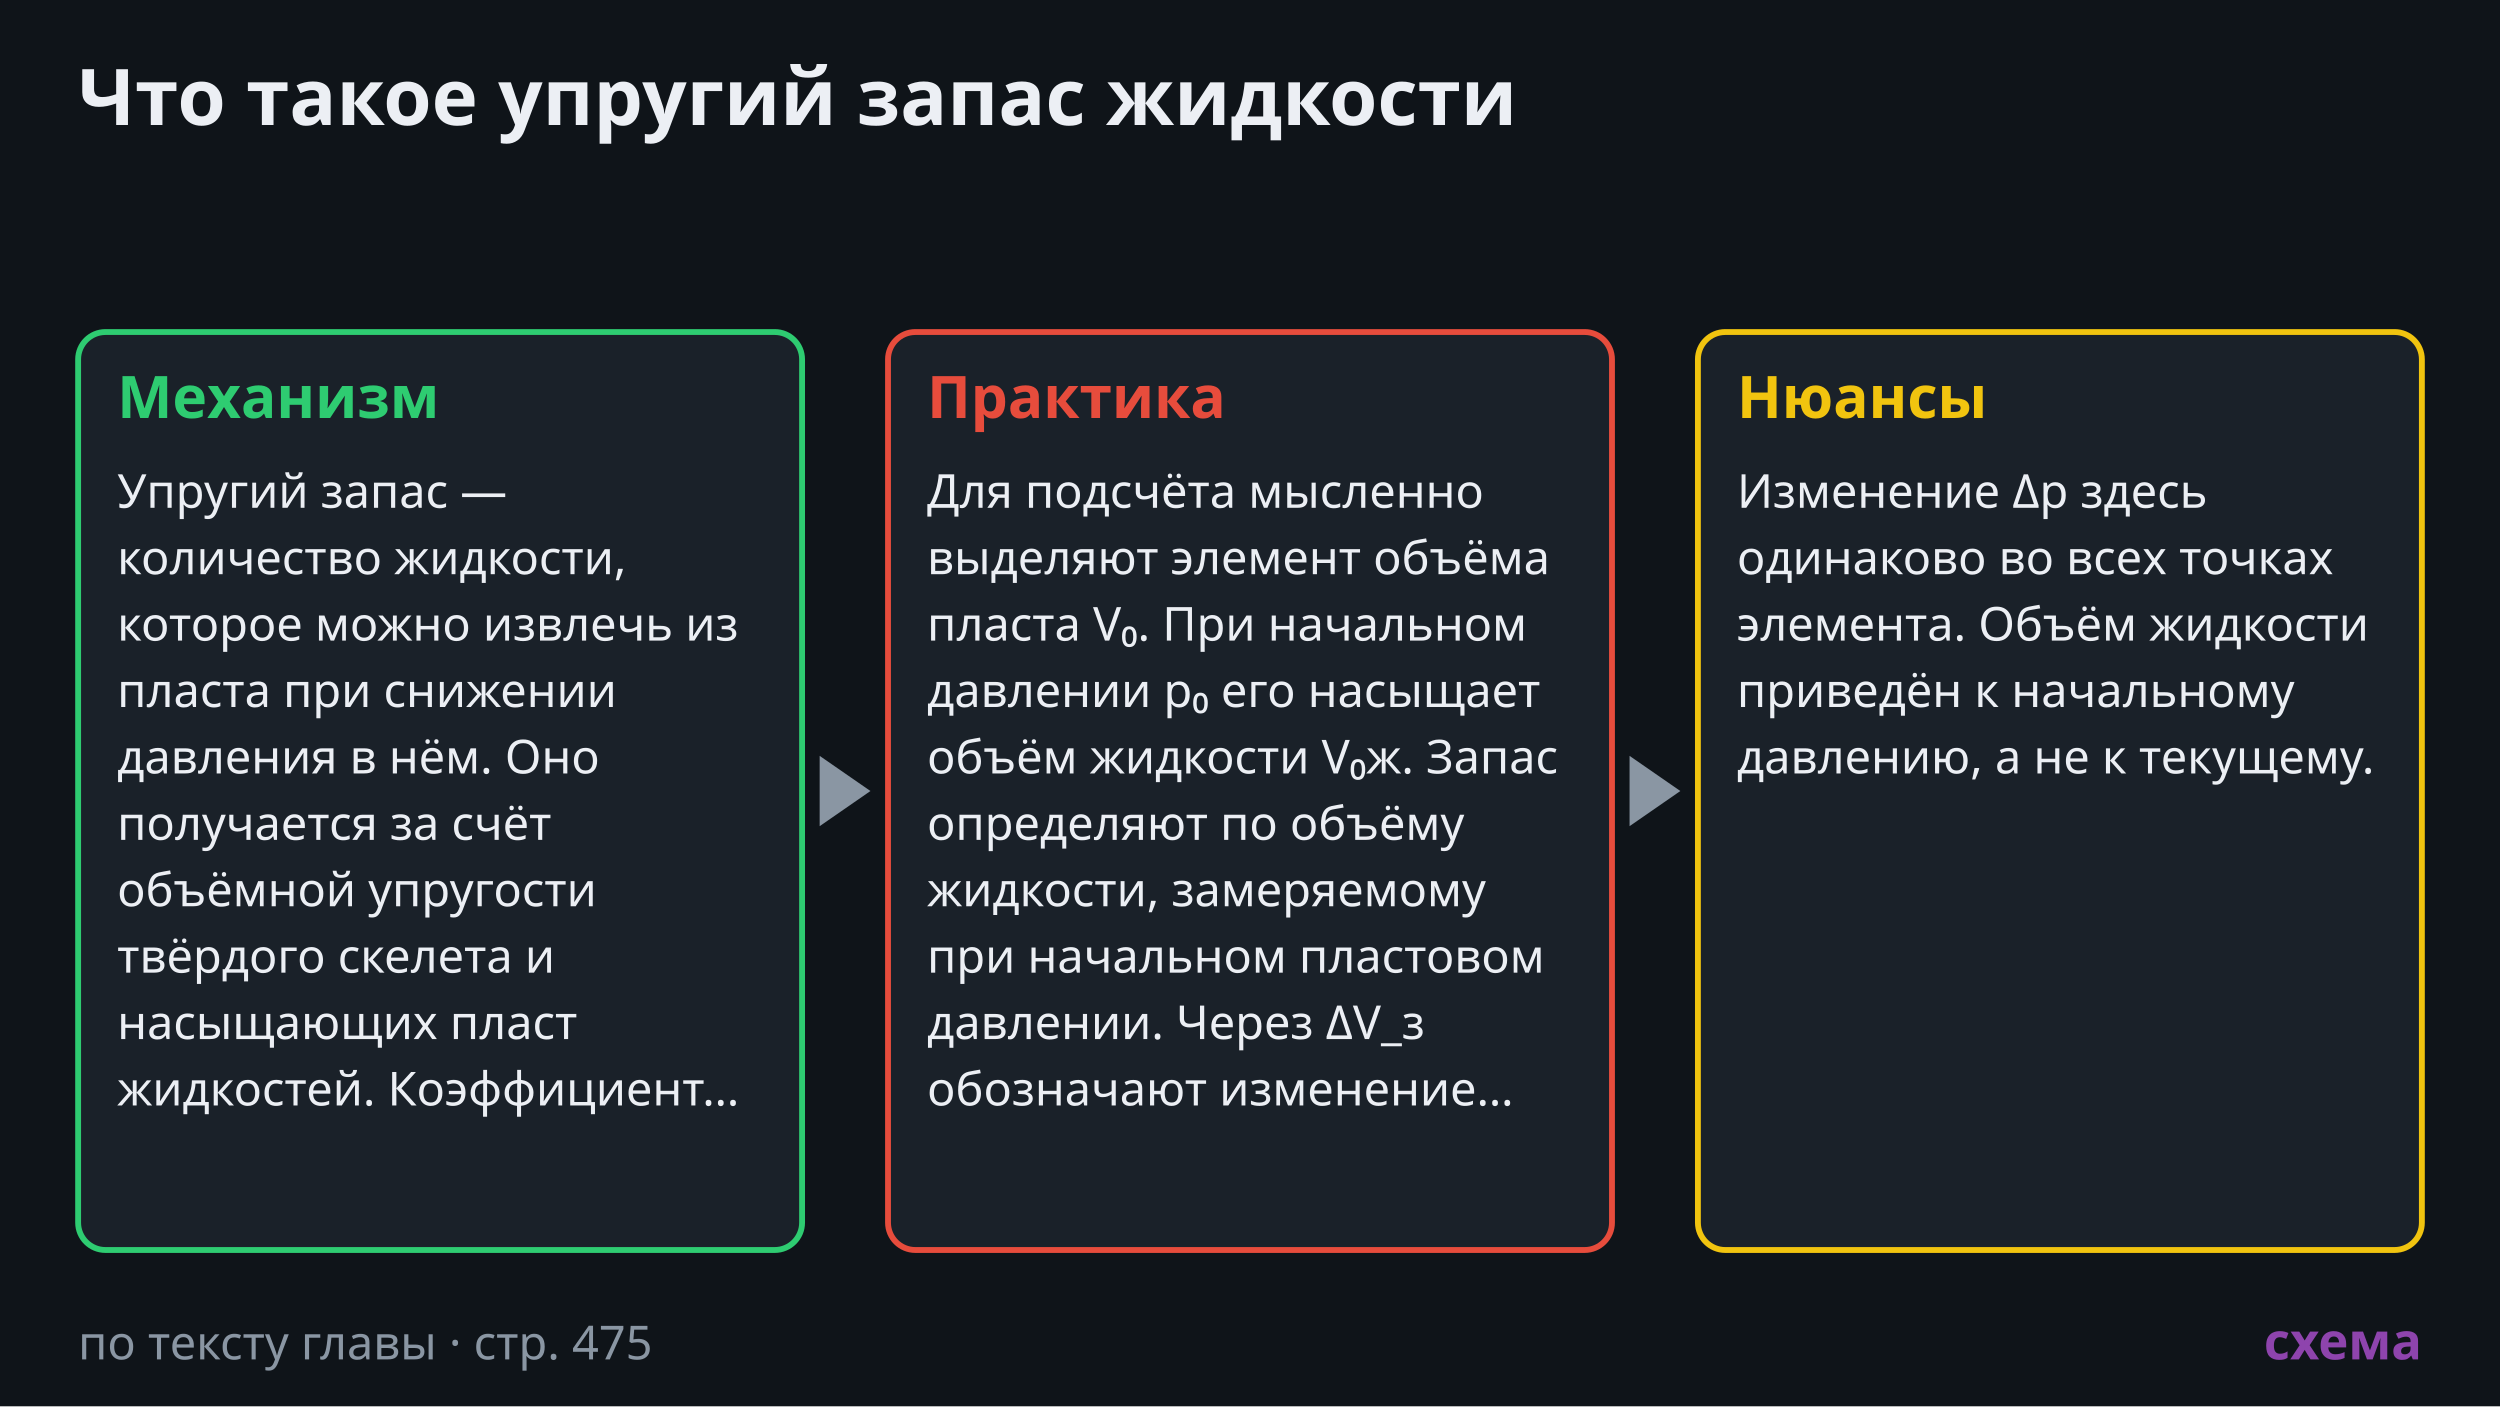
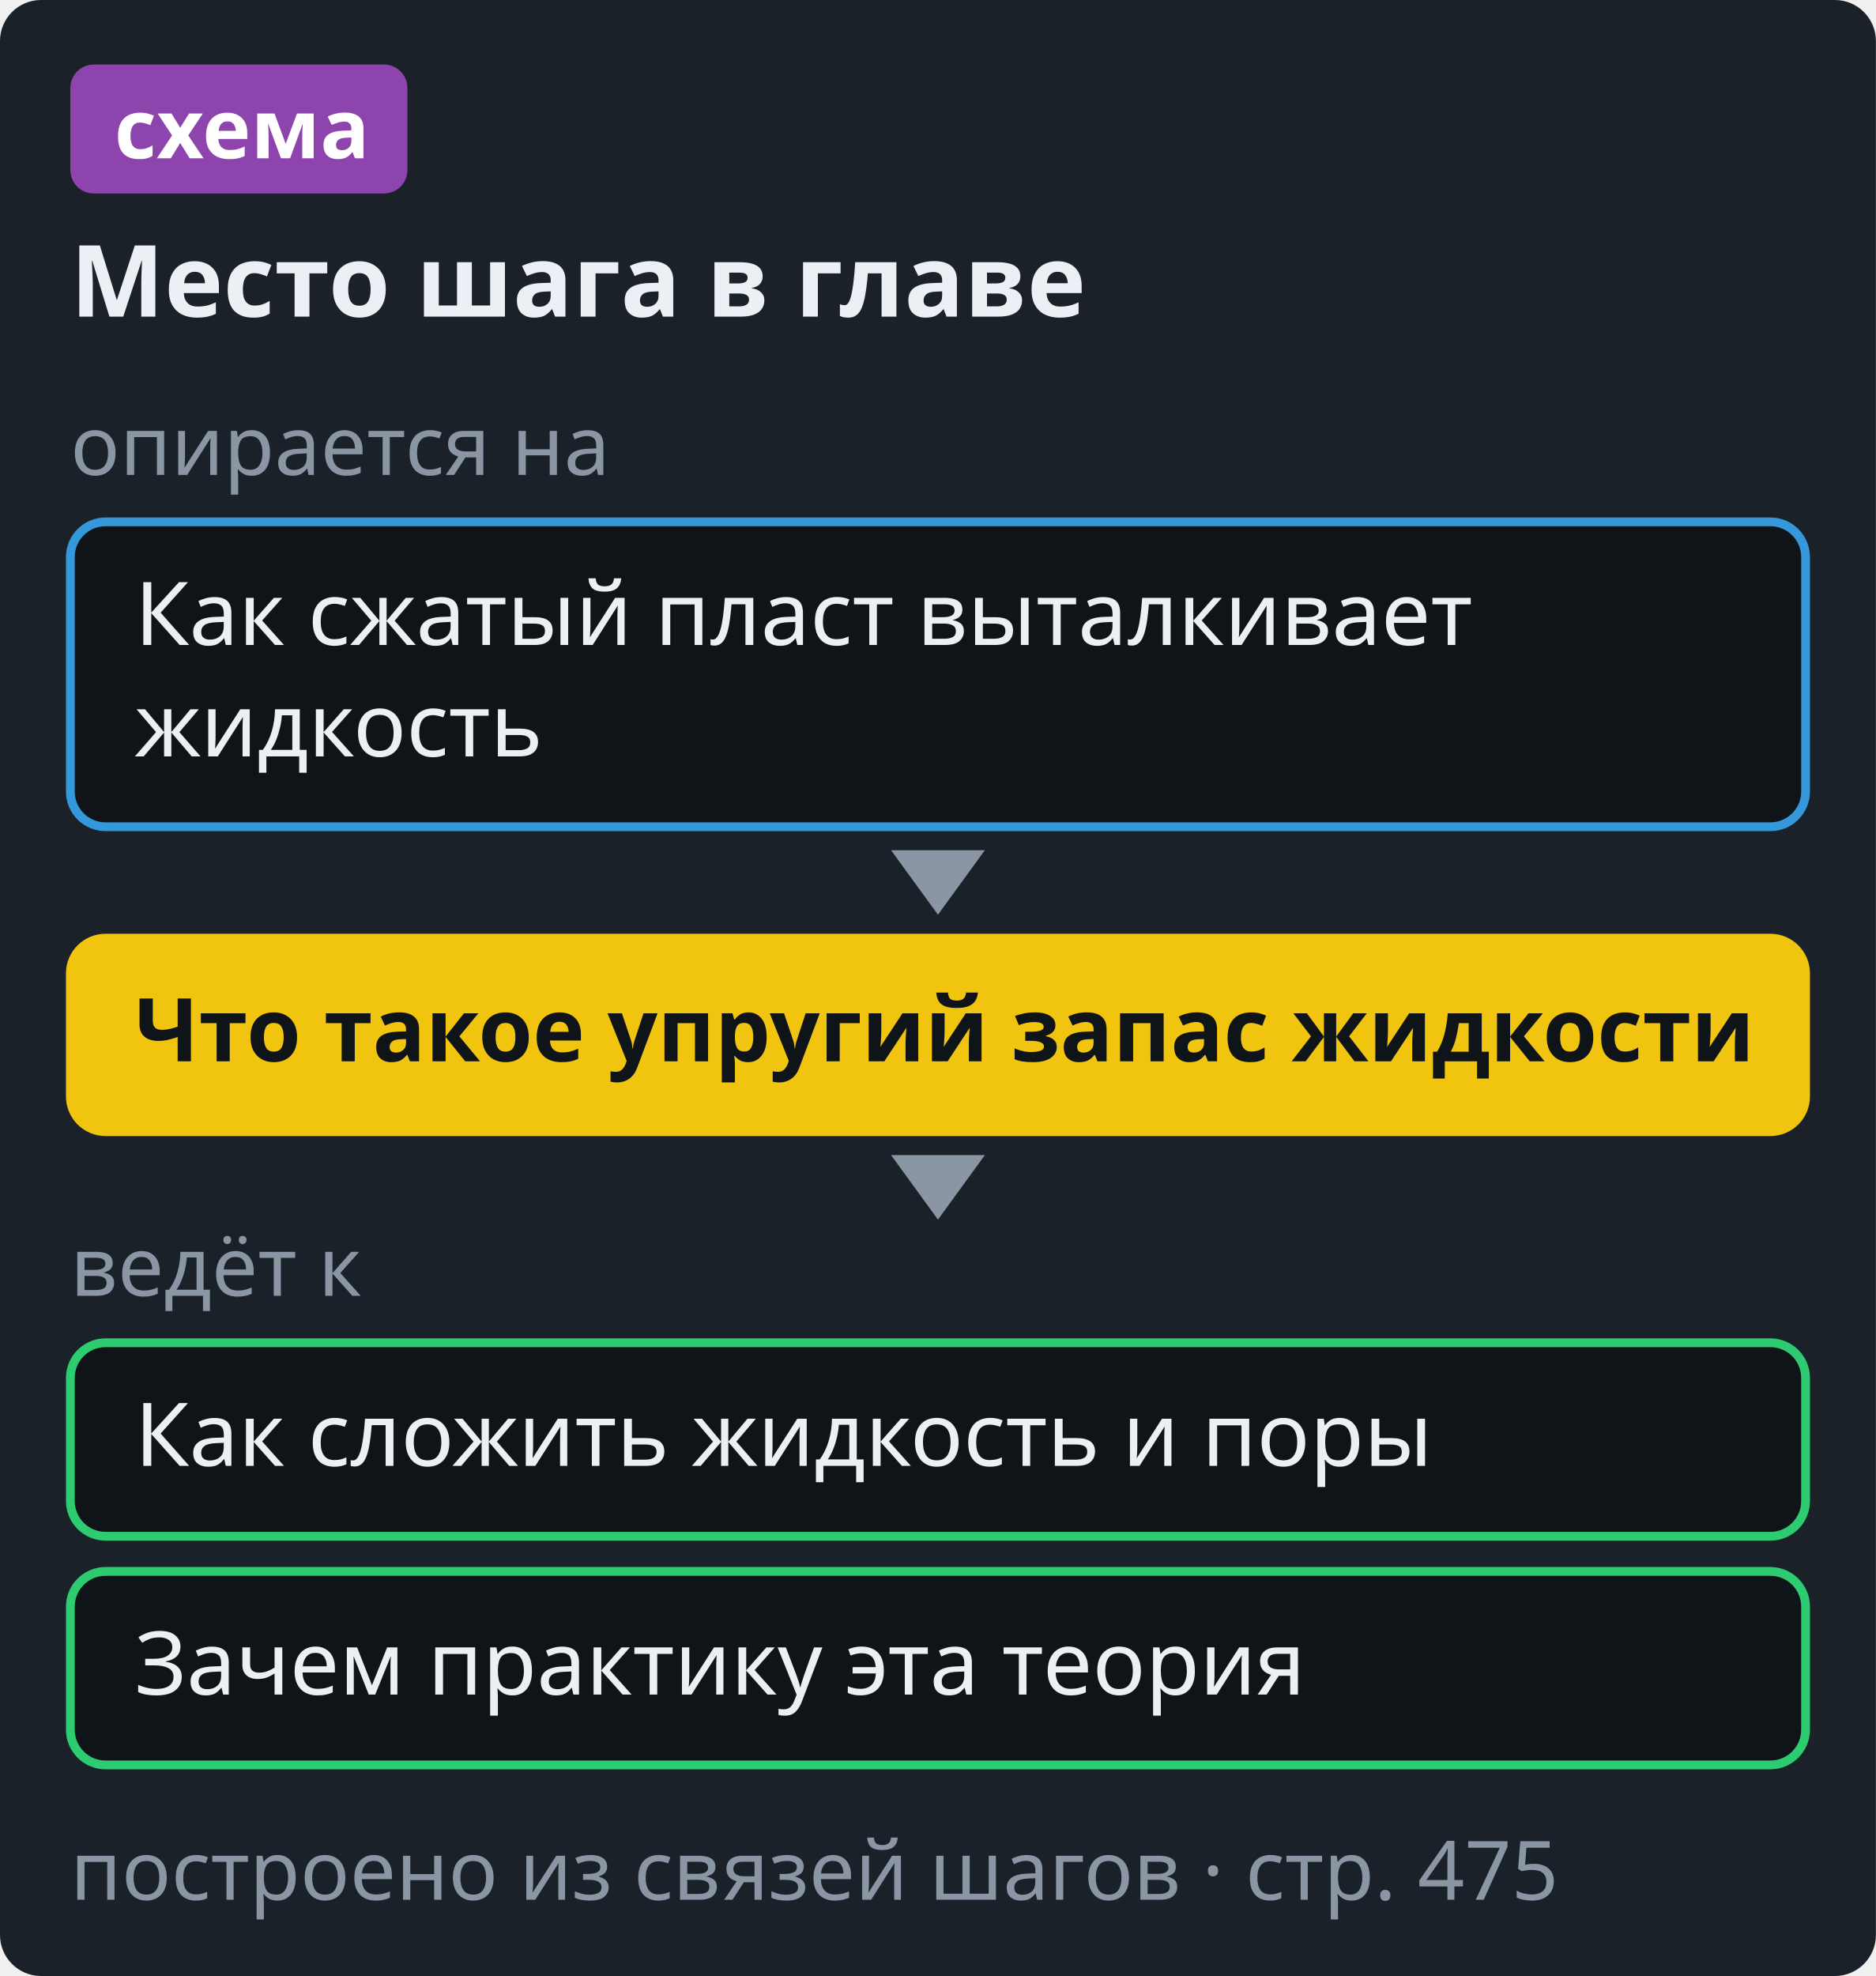
- <svg xmlns="http://www.w3.org/2000/svg" viewBox="0 0 1280 720" width="1280" height="720" style="max-width:100%;height:auto">
-   <rect width="1280" height="720" fill="#0F1419" />
-   <text x="40" y="64" font-family="Segoe UI" font-size="40" font-weight="700" fill="#ECEFF4">Что такое упругий запас жидкости</text>
-   <text x="1240" y="696" text-anchor="end" font-family="Segoe UI" font-size="26" font-weight="700" fill="#8E44AD">схема</text>
-   <rect x="40.0" y="170" width="370.667" height="470" rx="14" fill="#1A2129" stroke="#2ECC71" stroke-width="3" />
-   <text x="60.0" y="214" font-family="Segoe UI" font-size="30" font-weight="700" fill="#2ECC71">Механизм</text>
-   <text x="60.0" y="260" font-family="Segoe UI" font-size="24" fill="#ECEFF4">Упругий запас —</text>
-   <text x="60.0" y="294" font-family="Segoe UI" font-size="24" fill="#ECEFF4">количество жидкости,</text>
-   <text x="60.0" y="328" font-family="Segoe UI" font-size="24" fill="#ECEFF4">которое можно извлечь из</text>
-   <text x="60.0" y="362" font-family="Segoe UI" font-size="24" fill="#ECEFF4">пласта при снижении</text>
-   <text x="60.0" y="396" font-family="Segoe UI" font-size="24" fill="#ECEFF4">давления в нём. Оно</text>
-   <text x="60.0" y="430" font-family="Segoe UI" font-size="24" fill="#ECEFF4">получается за счёт</text>
-   <text x="60.0" y="464" font-family="Segoe UI" font-size="24" fill="#ECEFF4">объёмной упругости</text>
-   <text x="60.0" y="498" font-family="Segoe UI" font-size="24" fill="#ECEFF4">твёрдого скелета и</text>
-   <text x="60.0" y="532" font-family="Segoe UI" font-size="24" fill="#ECEFF4">насыщающих пласт</text>
-   <text x="60.0" y="566" font-family="Segoe UI" font-size="24" fill="#ECEFF4">жидкостей. Коэффициент…</text>
-   <polygon points="419.667,387 445.667,405 419.667,423" fill="#8A96A3" />
-   <rect x="454.667" y="170" width="370.667" height="470" rx="14" fill="#1A2129" stroke="#E74C3C" stroke-width="3" />
-   <text x="474.667" y="214" font-family="Segoe UI" font-size="30" font-weight="700" fill="#E74C3C">Практика</text>
-   <text x="474.667" y="260" font-family="Segoe UI" font-size="24" fill="#ECEFF4">Для подсчёта мысленно</text>
-   <text x="474.667" y="294" font-family="Segoe UI" font-size="24" fill="#ECEFF4">выделяют элемент объёма</text>
-   <text x="474.667" y="328" font-family="Segoe UI" font-size="24" fill="#ECEFF4">пласта V₀. При начальном</text>
-   <text x="474.667" y="362" font-family="Segoe UI" font-size="24" fill="#ECEFF4">давлении p₀ его насыщает</text>
-   <text x="474.667" y="396" font-family="Segoe UI" font-size="24" fill="#ECEFF4">объём жидкости V₀ж. Запас</text>
-   <text x="474.667" y="430" font-family="Segoe UI" font-size="24" fill="#ECEFF4">определяют по объёму</text>
-   <text x="474.667" y="464" font-family="Segoe UI" font-size="24" fill="#ECEFF4">жидкости, замеряемому</text>
-   <text x="474.667" y="498" font-family="Segoe UI" font-size="24" fill="#ECEFF4">при начальном пластовом</text>
-   <text x="474.667" y="532" font-family="Segoe UI" font-size="24" fill="#ECEFF4">давлении. Через ΔV_з</text>
-   <text x="474.667" y="566" font-family="Segoe UI" font-size="24" fill="#ECEFF4">обозначают изменение…</text>
-   <polygon points="834.333,387 860.333,405 834.333,423" fill="#8A96A3" />
-   <rect x="869.333" y="170" width="370.667" height="470" rx="14" fill="#1A2129" stroke="#F1C40F" stroke-width="3" />
-   <text x="889.333" y="214" font-family="Segoe UI" font-size="30" font-weight="700" fill="#F1C40F">Нюансы</text>
-   <text x="889.333" y="260" font-family="Segoe UI" font-size="24" fill="#ECEFF4">Изменение Δp здесь</text>
-   <text x="889.333" y="294" font-family="Segoe UI" font-size="24" fill="#ECEFF4">одинаково во всех точках</text>
-   <text x="889.333" y="328" font-family="Segoe UI" font-size="24" fill="#ECEFF4">элемента. Объём жидкости</text>
-   <text x="889.333" y="362" font-family="Segoe UI" font-size="24" fill="#ECEFF4">приведён к начальному</text>
-   <text x="889.333" y="396" font-family="Segoe UI" font-size="24" fill="#ECEFF4">давлению, а не к текущему.</text>
-   <text x="40" y="696" font-family="Segoe UI" font-size="24" fill="#8A96A3">по тексту главы · стр. 475</text>
+ <svg xmlns="http://www.w3.org/2000/svg" viewBox="0 0 640 674" width="640" height="674" style="max-width:100%;height:auto">
+   <rect width="640" height="674" rx="14" fill="#1A2129" />
+   <rect x="24" y="22" width="115" height="44" rx="8" fill="#8E44AD" />
+   <text x="39.0" y="54.0" font-family="Segoe UI,system-ui,sans-serif" font-size="28" font-weight="600" fill="#FFFFFF" text-anchor="start">схема</text>
+   <text x="24.0" y="108.0" font-family="Segoe UI,system-ui,sans-serif" font-size="34" font-weight="700" fill="#ECEFF4" text-anchor="start">Место шага в главе</text>
+   <text x="24.0" y="162.0" font-family="Segoe UI,system-ui,sans-serif" font-size="28" font-weight="400" fill="#8A96A3" text-anchor="start">опирается на</text>
+   <rect x="24" y="178" width="592" height="104" rx="12" fill="#0F1419" stroke="#3498DB" stroke-width="3" />
+   <text x="46.0" y="220.0" font-family="Segoe UI,system-ui,sans-serif" font-size="30" font-weight="400" fill="#ECEFF4" text-anchor="start">Как сжатый пласт выталкивает</text>
+   <text x="46.0" y="258.0" font-family="Segoe UI,system-ui,sans-serif" font-size="30" font-weight="400" fill="#ECEFF4" text-anchor="start">жидкость</text>
+   <polygon points="304.0,290 336.0,290 320.0,312" fill="#8A96A3" />
+   <rect x="24" y="320" width="592" height="66" rx="12" fill="#F1C40F" stroke="#F1C40F" stroke-width="3" />
+   <text x="46.0" y="362.0" font-family="Segoe UI,system-ui,sans-serif" font-size="30" font-weight="700" fill="#0F1419" text-anchor="start">Что такое упругий запас жидкости</text>
+   <polygon points="304.0,394 336.0,394 320.0,416" fill="#8A96A3" />
+   <text x="24.0" y="442.0" font-family="Segoe UI,system-ui,sans-serif" font-size="28" font-weight="400" fill="#8A96A3" text-anchor="start">ведёт к</text>
+   <rect x="24" y="458" width="592" height="66" rx="12" fill="#0F1419" stroke="#2ECC71" stroke-width="3" />
+   <text x="46.0" y="500.0" font-family="Segoe UI,system-ui,sans-serif" font-size="30" font-weight="400" fill="#ECEFF4" text-anchor="start">Как сложить жидкость и поры</text>
+   <rect x="24" y="536" width="592" height="66" rx="12" fill="#0F1419" stroke="#2ECC71" stroke-width="3" />
+   <text x="46.0" y="578.0" font-family="Segoe UI,system-ui,sans-serif" font-size="30" font-weight="400" fill="#ECEFF4" text-anchor="start">Зачем практику эта теория</text>
+   <text x="24.0" y="648.0" font-family="Segoe UI,system-ui,sans-serif" font-size="28" font-weight="400" fill="#8A96A3" text-anchor="start">построено из связей шагов · стр. 475</text>
</svg>
